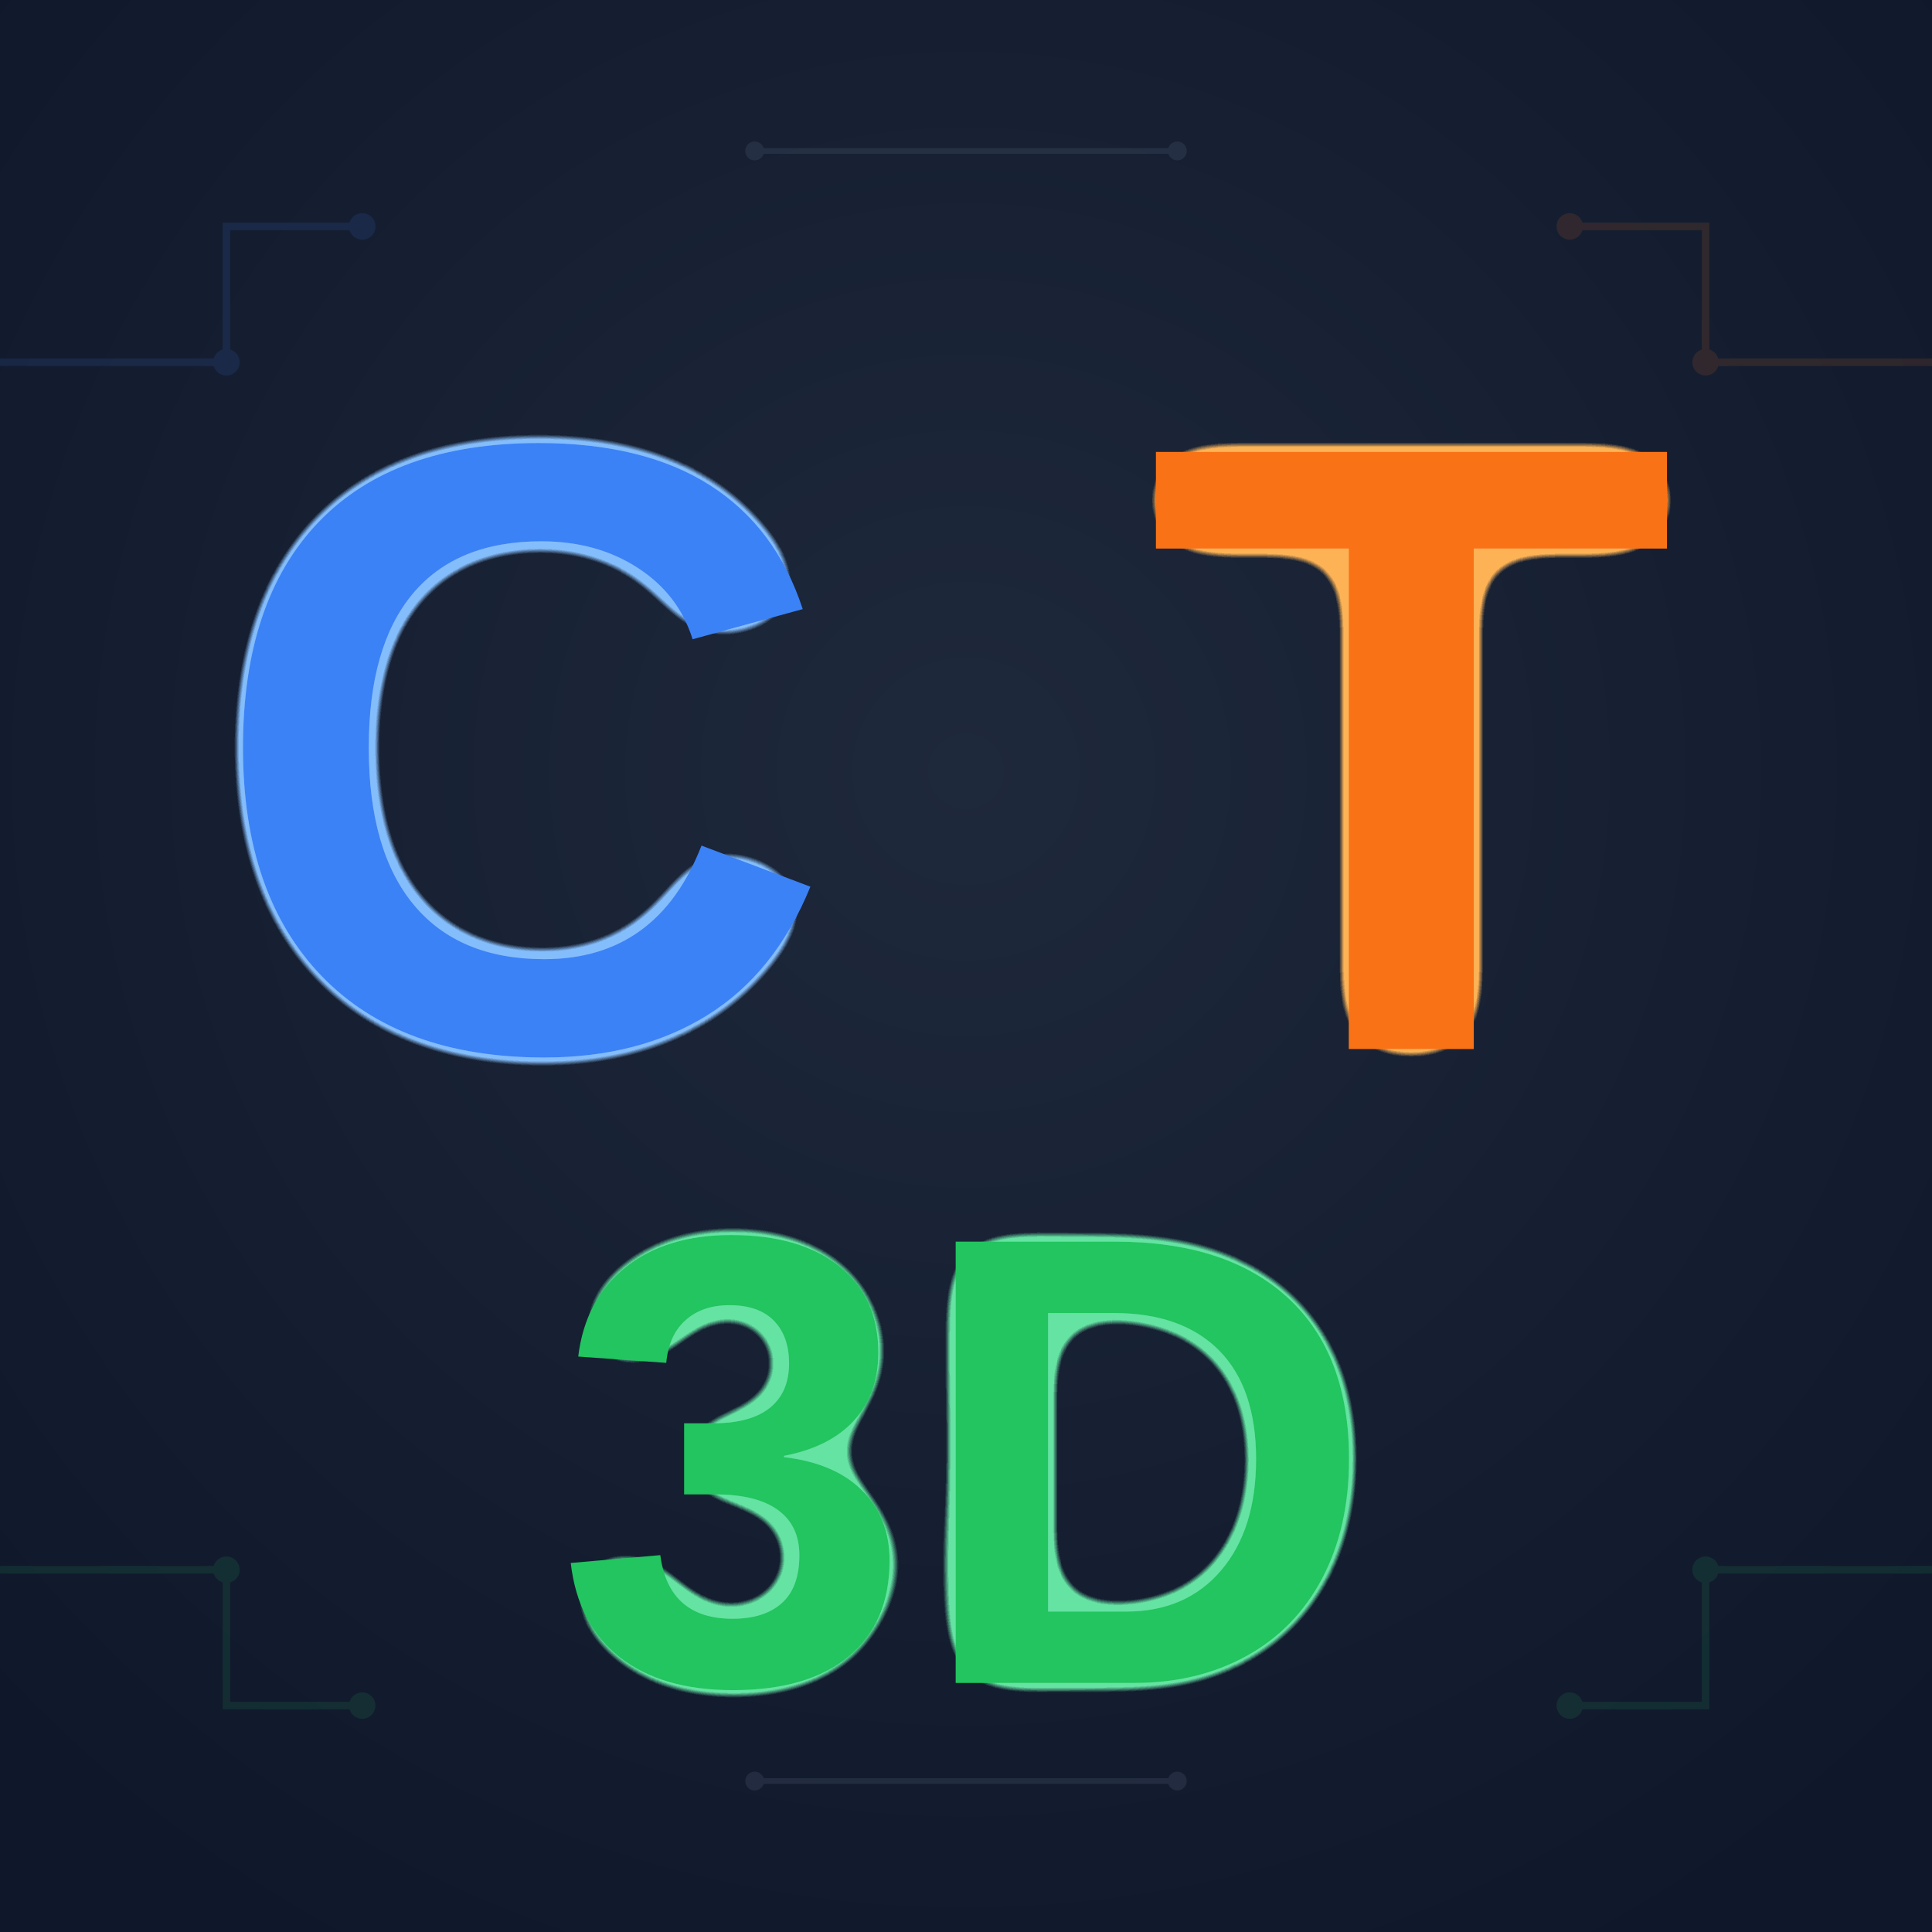
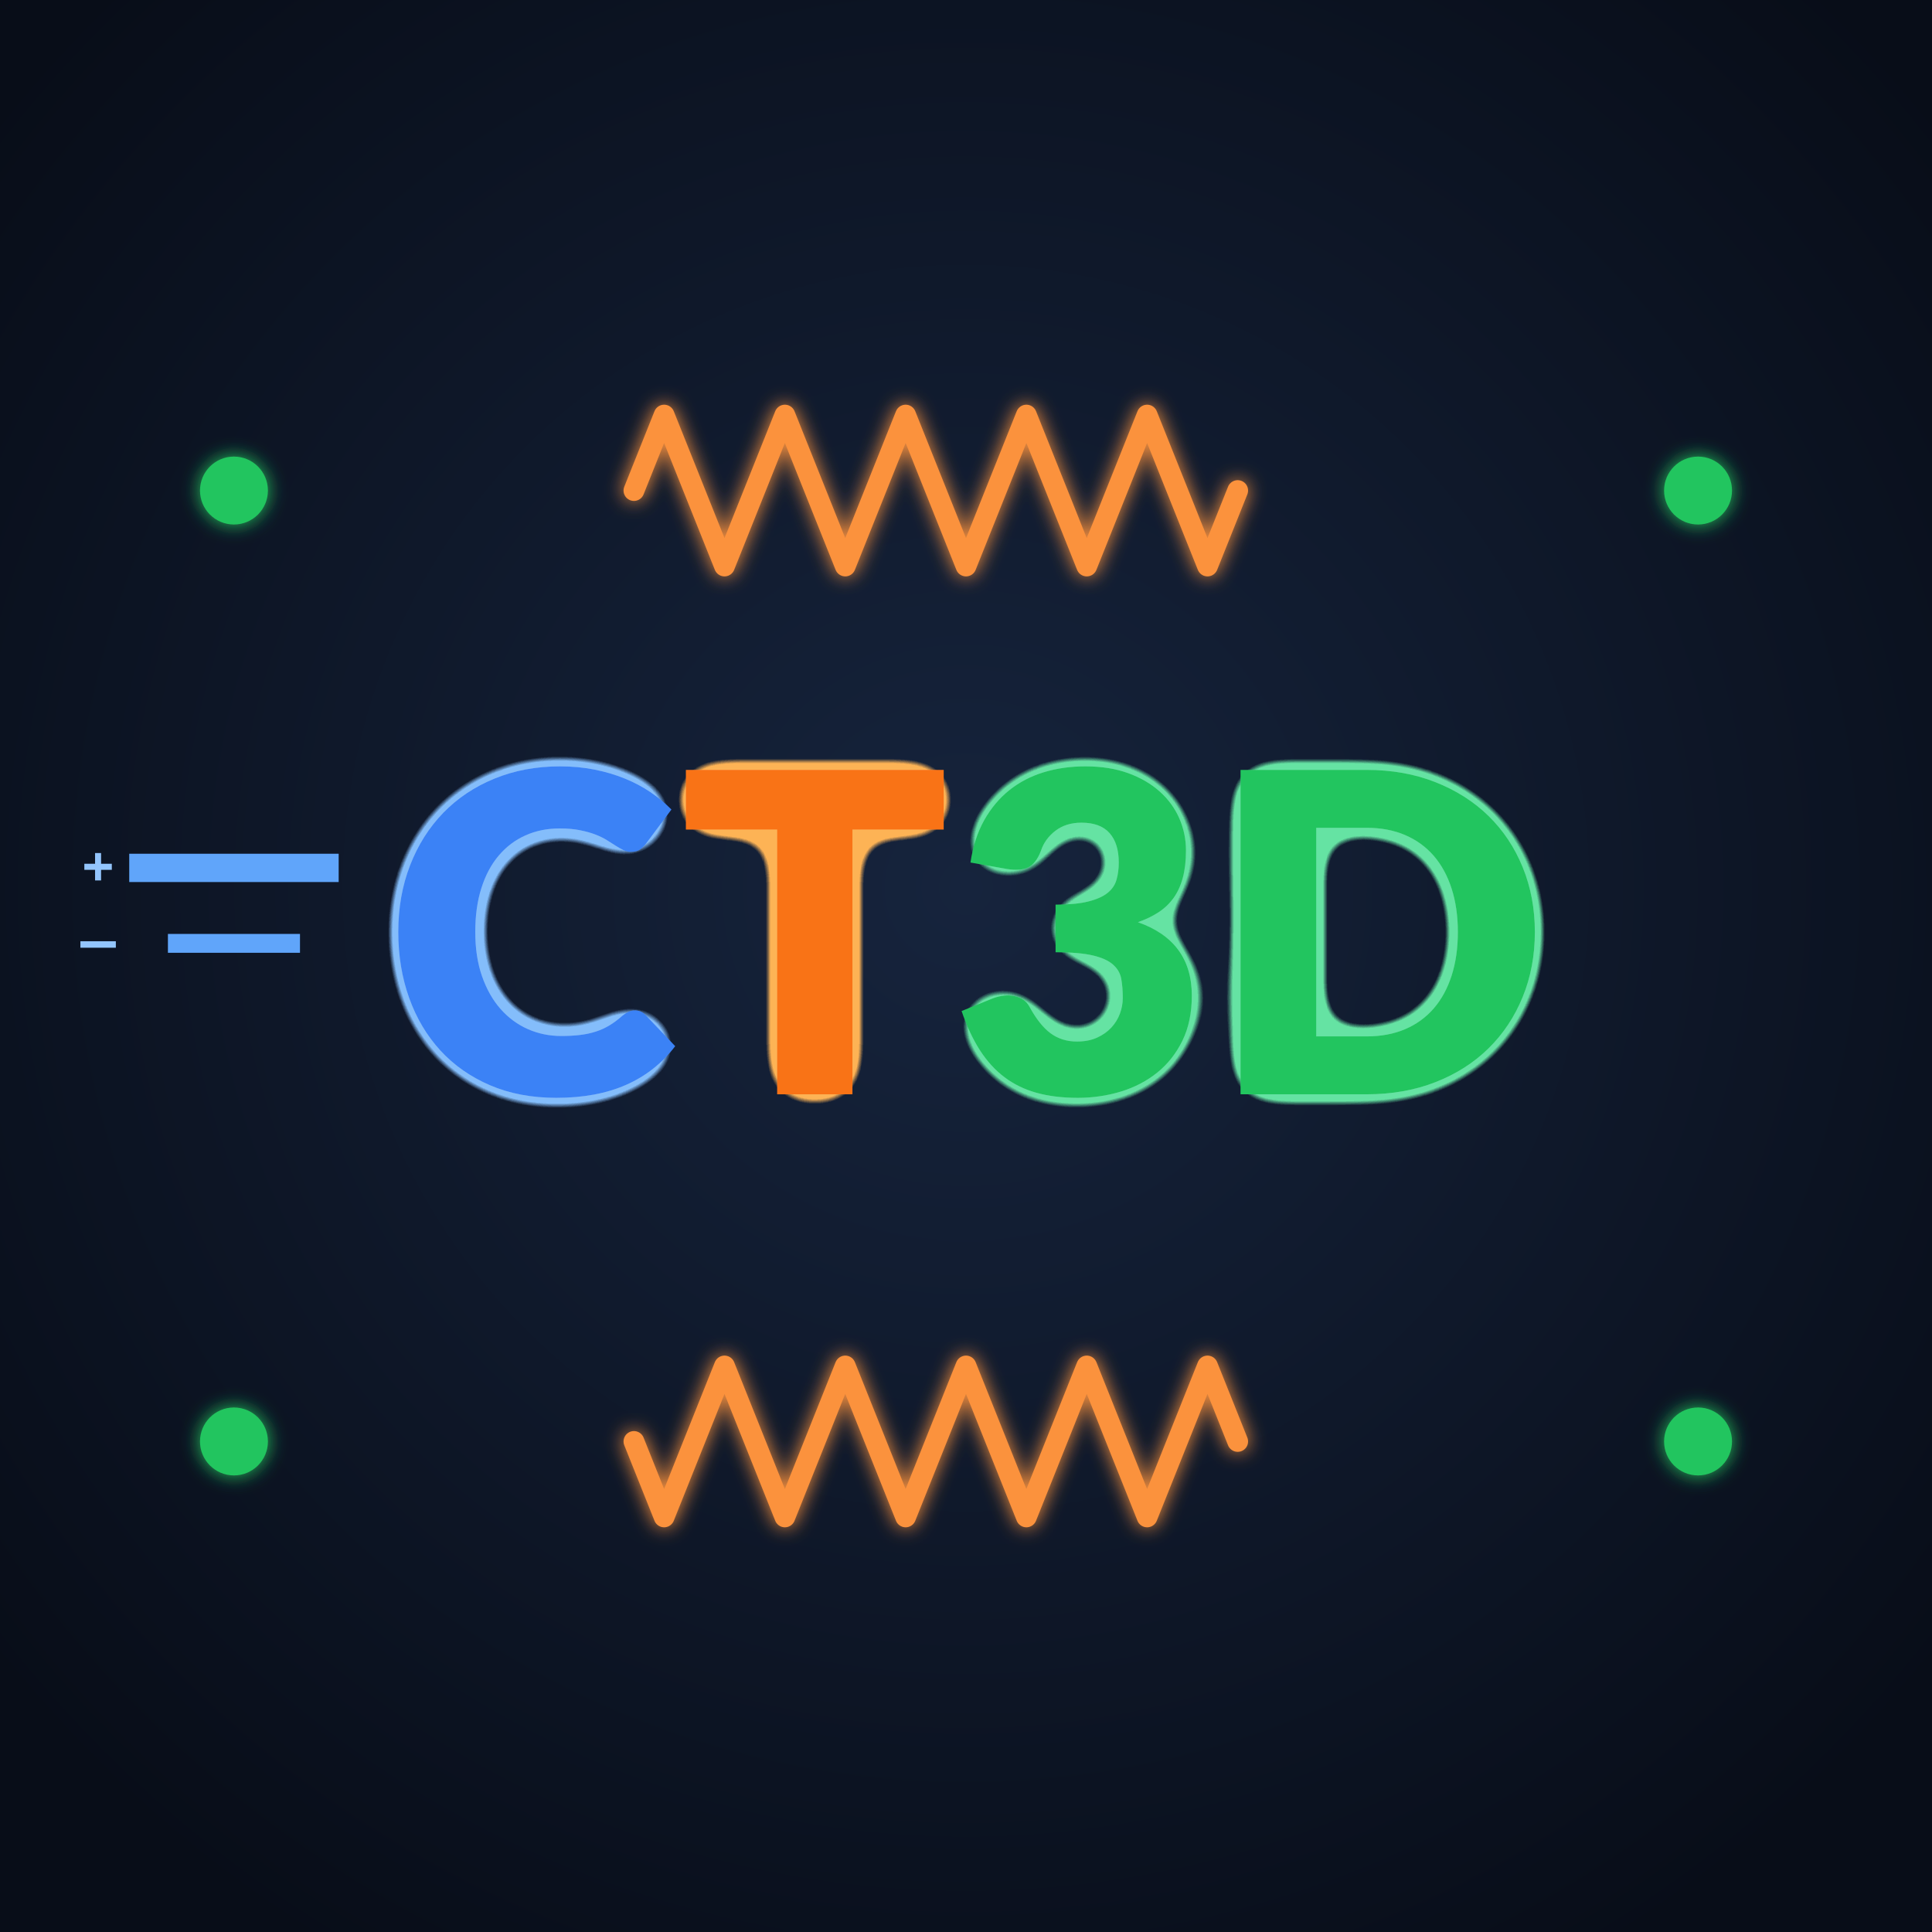
<svg xmlns="http://www.w3.org/2000/svg" width="512" height="512" viewBox="0 0 512 512">
  <defs>
-     <radialGradient id="bgGrad" cx="50%" cy="40%" r="70%">
-       <stop offset="0%" stop-color="#1e293b" />
-       <stop offset="100%" stop-color="#0f172a" />
+     <style>
+       .ct3d-letter {
+         font-family: 'LatoBlack', 'Lato Black', 'Lato', 'Liberation Sans', Arial, sans-serif;
+         font-size: 118px;
+         font-weight: 900;
+       }
+     </style>
+     <radialGradient id="bg" cx="50%" cy="46%" r="64%">
+       <stop offset="0%" stop-color="#16243d" />
+       <stop offset="100%" stop-color="#080d18" />
    </radialGradient>
-     <filter id="glowBlue" x="-50%" y="-50%" width="200%" height="200%">
-       <feGaussianBlur stdDeviation="9" result="blur" />
-       <feColorMatrix in="blur" type="matrix" values="0 0 0 0 0.23                 0 0 0 0 0.51                 0 0 0 0 0.96                 0 0 0 18 -7" result="coloredBlur" />
+     <filter id="traceGlow" x="-30%" y="-120%" width="160%" height="340%">
+       <feGaussianBlur stdDeviation="2.5" result="blur" />
      <feMerge>
-         <feMergeNode in="coloredBlur" />
+         <feMergeNode in="blur" />
        <feMergeNode in="SourceGraphic" />
      </feMerge>
    </filter>
-     <filter id="glowOrange" x="-50%" y="-50%" width="200%" height="200%">
-       <feGaussianBlur stdDeviation="9" result="blur" />
-       <feColorMatrix in="blur" type="matrix" values="0 0 0 0 0.98                 0 0 0 0 0.45                 0 0 0 0 0.09                 0 0 0 18 -7" result="coloredBlur" />
+     <filter id="glowBlue" x="-28%" y="-28%" width="156%" height="156%">
+       <feGaussianBlur stdDeviation="6" result="blur" />
+       <feColorMatrix in="blur" type="matrix" values="0 0 0 0 0.23  0 0 0 0 0.51  0 0 0 0 0.96  0 0 0 13 -4" result="cb" />
      <feMerge>
-         <feMergeNode in="coloredBlur" />
+         <feMergeNode in="cb" />
        <feMergeNode in="SourceGraphic" />
      </feMerge>
    </filter>
-     <filter id="glowGreen" x="-50%" y="-50%" width="200%" height="200%">
-       <feGaussianBlur stdDeviation="9" result="blur" />
-       <feColorMatrix in="blur" type="matrix" values="0 0 0 0 0.13                 0 0 0 0 0.77                 0 0 0 0 0.37                 0 0 0 18 -7" result="coloredBlur" />
+     <filter id="glowOrange" x="-28%" y="-28%" width="156%" height="156%">
+       <feGaussianBlur stdDeviation="6" result="blur" />
+       <feColorMatrix in="blur" type="matrix" values="0 0 0 0 0.98  0 0 0 0 0.45  0 0 0 0 0.09  0 0 0 13 -4" result="cb" />
      <feMerge>
-         <feMergeNode in="coloredBlur" />
+         <feMergeNode in="cb" />
+         <feMergeNode in="SourceGraphic" />
+       </feMerge>
+     </filter>
+     <filter id="glowGreen" x="-28%" y="-28%" width="156%" height="156%">
+       <feGaussianBlur stdDeviation="6" result="blur" />
+       <feColorMatrix in="blur" type="matrix" values="0 0 0 0 0.13  0 0 0 0 0.77  0 0 0 0 0.37  0 0 0 13 -4" result="cb" />
+       <feMerge>
+         <feMergeNode in="cb" />
        <feMergeNode in="SourceGraphic" />
      </feMerge>
    </filter>
  </defs>
-   <rect width="512" height="512" fill="url(#bgGrad)" />
-   <g opacity="0.12" fill="none" stroke-linecap="round">
-     <polyline points="0,96 60,96 60,60 96,60" stroke="#3b82f6" stroke-width="2" />
-     <circle cx="60" cy="96" r="3.5" fill="#3b82f6" stroke="none" />
-     <circle cx="96" cy="60" r="3.5" fill="#3b82f6" stroke="none" />
-     <polyline points="512,96 452,96 452,60 416,60" stroke="#f97316" stroke-width="2" />
-     <circle cx="452" cy="96" r="3.5" fill="#f97316" stroke="none" />
-     <circle cx="416" cy="60" r="3.5" fill="#f97316" stroke="none" />
-     <polyline points="0,416 60,416 60,452 96,452" stroke="#22c55e" stroke-width="2" />
-     <circle cx="60" cy="416" r="3.5" fill="#22c55e" stroke="none" />
-     <circle cx="96" cy="452" r="3.5" fill="#22c55e" stroke="none" />
-     <polyline points="512,416 452,416 452,452 416,452" stroke="#22c55e" stroke-width="2" />
-     <circle cx="452" cy="416" r="3.5" fill="#22c55e" stroke="none" />
-     <circle cx="416" cy="452" r="3.5" fill="#22c55e" stroke="none" />
-     <line x1="200" y1="40" x2="312" y2="40" stroke="#94a3b8" stroke-width="1.5" />
-     <circle cx="200" cy="40" r="2.5" fill="#94a3b8" stroke="none" />
-     <circle cx="312" cy="40" r="2.5" fill="#94a3b8" stroke="none" />
-     <line x1="200" y1="472" x2="312" y2="472" stroke="#94a3b8" stroke-width="1.5" />
-     <circle cx="200" cy="472" r="2.5" fill="#94a3b8" stroke="none" />
-     <circle cx="312" cy="472" r="2.5" fill="#94a3b8" stroke="none" />
-   </g>
-   <text x="138" y="278" font-family="system-ui, -apple-system, 'Helvetica Neue', Arial, sans-serif" font-size="230" font-weight="900" fill="#3b82f6" text-anchor="middle" filter="url(#glowBlue)">C</text>
-   <text x="374" y="278" font-family="system-ui, -apple-system, 'Helvetica Neue', Arial, sans-serif" font-size="230" font-weight="900" fill="#f97316" text-anchor="middle" filter="url(#glowOrange)">T</text>
-   <text x="256" y="446" font-family="system-ui, -apple-system, 'Helvetica Neue', Arial, sans-serif" font-size="170" font-weight="900" fill="#22c55e" text-anchor="middle" filter="url(#glowGreen)">3D</text>
+   <rect width="512" height="512" fill="url(#bg)" />
+   <line x1="62" y1="130" x2="168" y2="130" stroke="#7dd3fc" stroke-width="6" stroke-linecap="round" filter="url(#traceGlow)" />
+   <polyline points="168,130 176,110 192,150 208,110 224,150 240,110 256,150 272,110 288,150 304,110 320,150 328,130" fill="none" stroke="#fb923c" stroke-width="5.5" stroke-linecap="round" stroke-linejoin="round" filter="url(#traceGlow)" />
+   <line x1="328" y1="130" x2="450" y2="130" stroke="#7dd3fc" stroke-width="6" stroke-linecap="round" filter="url(#traceGlow)" />
+   <line x1="450" y1="130" x2="450" y2="382" stroke="#7dd3fc" stroke-width="6" stroke-linecap="round" filter="url(#traceGlow)" />
+   <line x1="450" y1="382" x2="328" y2="382" stroke="#7dd3fc" stroke-width="6" stroke-linecap="round" filter="url(#traceGlow)" />
+   <polyline points="328,382 320,362 304,402 288,362 272,402 256,362 240,402 224,362 208,402 192,362 176,402 168,382" fill="none" stroke="#fb923c" stroke-width="5.5" stroke-linecap="round" stroke-linejoin="round" filter="url(#traceGlow)" />
+   <line x1="168" y1="382" x2="62" y2="382" stroke="#7dd3fc" stroke-width="6" stroke-linecap="round" filter="url(#traceGlow)" />
+   <line x1="62" y1="130" x2="62" y2="226" stroke="#7dd3fc" stroke-width="6" stroke-linecap="round" filter="url(#traceGlow)" />
+   <line x1="38" y1="230" x2="86" y2="230" stroke="#60a5fa" stroke-width="7.5" stroke-linecap="square" />
+   <line x1="47" y1="250" x2="77" y2="250" stroke="#60a5fa" stroke-width="5" stroke-linecap="square" />
+   <line x1="62" y1="250" x2="62" y2="382" stroke="#7dd3fc" stroke-width="6" stroke-linecap="round" filter="url(#traceGlow)" />
+   <text x="26" y="235" text-anchor="middle" font-family="sans-serif" font-size="15" font-weight="700" fill="#93c5fd">+</text>
+   <text x="26" y="255" text-anchor="middle" font-family="sans-serif" font-size="15" font-weight="700" fill="#93c5fd">−</text>
+   <circle cx="62" cy="130" r="9" fill="#22c55e" filter="url(#traceGlow)" />
+   <circle cx="450" cy="130" r="9" fill="#22c55e" filter="url(#traceGlow)" />
+   <circle cx="450" cy="382" r="9" fill="#22c55e" filter="url(#traceGlow)" />
+   <circle cx="62" cy="382" r="9" fill="#22c55e" filter="url(#traceGlow)" />
+   <text x="102" y="290" class="ct3d-letter" fill="#3b82f6" filter="url(#glowBlue)">C</text>
+   <text x="180" y="290" class="ct3d-letter" fill="#f97316" filter="url(#glowOrange)">T</text>
+   <text x="252" y="290" class="ct3d-letter" fill="#22c55e" filter="url(#glowGreen)">3D</text>
</svg>
